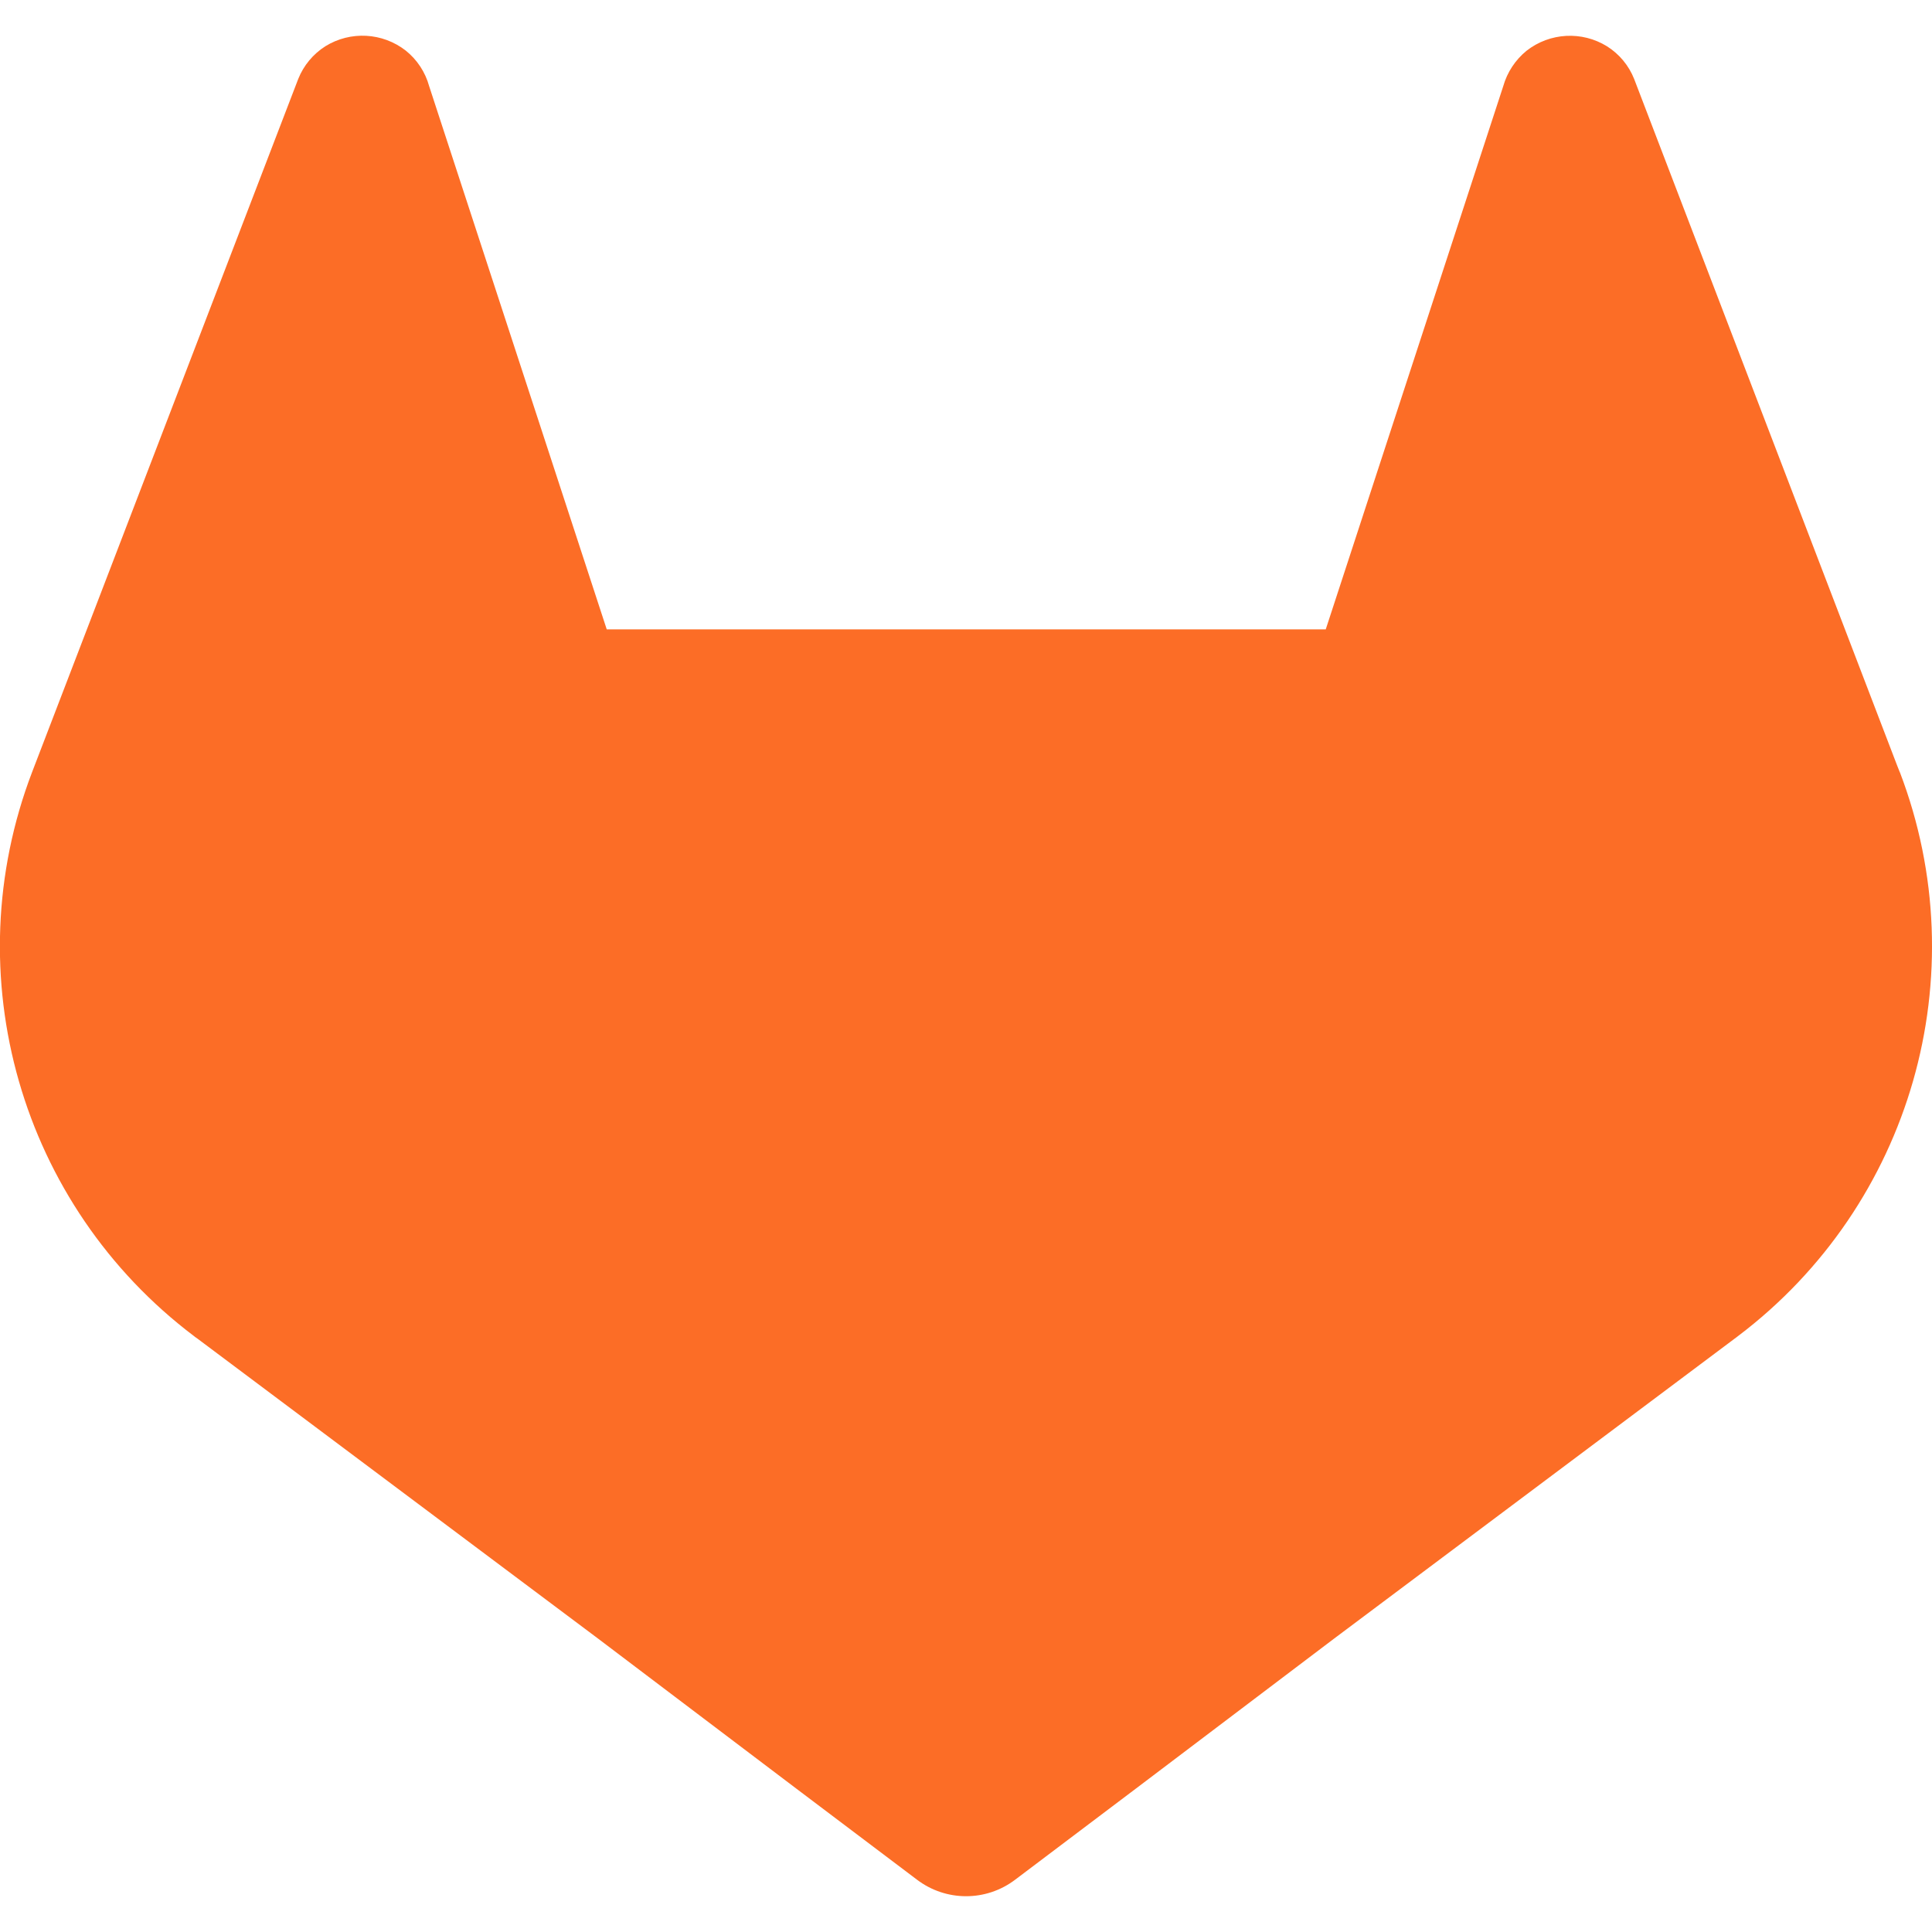
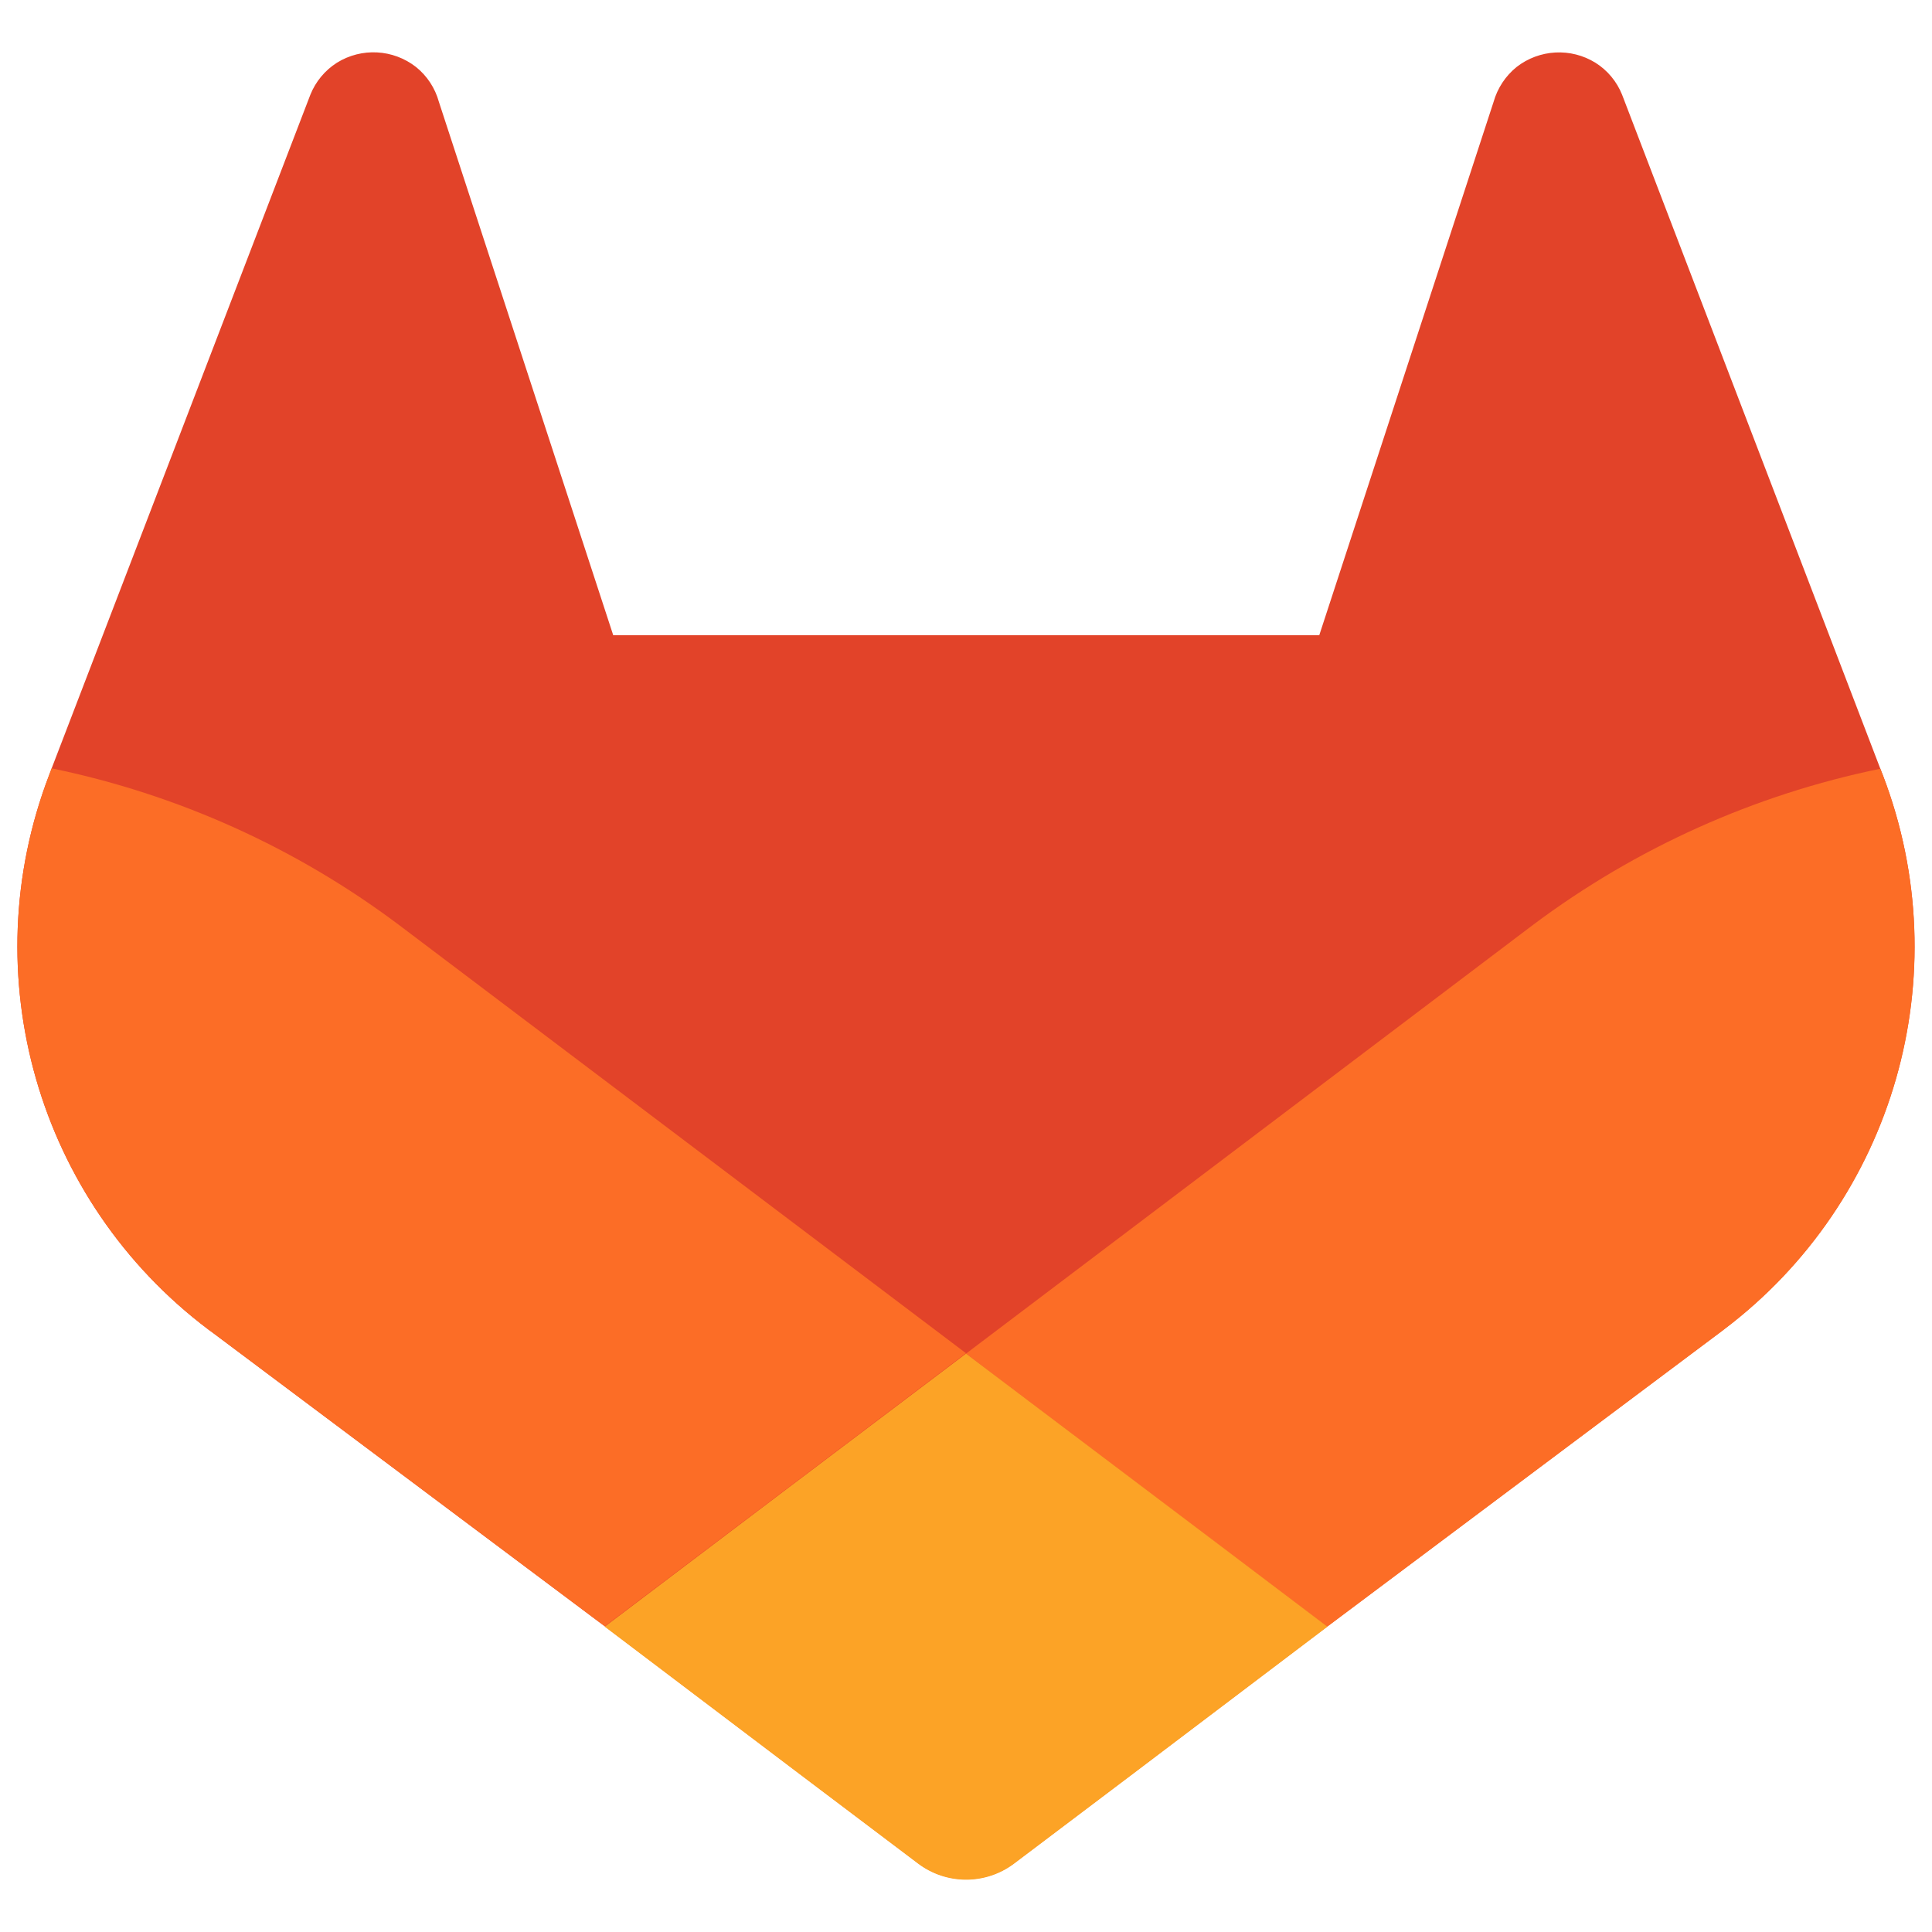
- <svg xmlns="http://www.w3.org/2000/svg" viewBox="0 0 24 24">
-   <path fill="#FC6D26" d="m23.6 9.593-.034-.086L20.3.981a.851.851 0 0 0-.336-.405.875.875 0 0 0-1.0.054.875.875 0 0 0-.29.44l-2.205 6.748H7.537l-2.206-6.748a.857.857 0 0 0-.29-.441.875.875 0 0 0-1-.054.859.859 0 0 0-.336.405L.433 9.502l-.033.086a6.066 6.066 0 0 0 2.012 7.011l.011.009.03.021 4.976 3.726 2.462 1.863 1.5 1.132a1.008 1.008 0 0 0 1.22 0l1.5-1.132 2.462-1.863 5.006-3.749.013-.01a6.068 6.068 0 0 0 2.009-7.003z" />
+ <svg xmlns="http://www.w3.org/2000/svg" viewBox="0 0 128 128" xml:space="preserve">
+   <path fill="#E24329" d="m124.755 51.382-.177-.452L107.47 6.282a4.459 4.459 0 0 0-1.761-2.121 4.581 4.581 0 0 0-5.236.281 4.578 4.578 0 0 0-1.518 2.304L87.404 42.088H40.629L29.077 6.746a4.492 4.492 0 0 0-1.518-2.31 4.581 4.581 0 0 0-5.236-.281 4.502 4.502 0 0 0-1.761 2.121L3.422 50.904l-.17.452c-5.059 13.219-.763 28.192 10.537 36.716l.059.046.157.111 26.061 19.516 12.893 9.758 7.854 5.93a5.283 5.283 0 0 0 6.388 0l7.854-5.93 12.893-9.758 26.218-19.634.065-.052c11.273-8.526 15.562-23.472 10.524-36.677z" />
+   <path fill="#FC6D26" d="m124.755 51.382-.177-.452a57.79 57.79 0 0 0-23.005 10.341L64 89.682c12.795 9.68 23.934 18.09 23.934 18.09l26.218-19.634.065-.052c11.291-8.527 15.586-23.488 10.538-36.704z" />
+   <path fill="#FCA326" d="m40.066 107.771 12.893 9.758 7.854 5.93a5.283 5.283 0 0 0 6.388 0l7.854-5.93 12.893-9.758s-11.152-8.436-23.947-18.09a18379.202 18379.202 0 0 0-23.935 18.09z" />
+   <path fill="#FC6D26" d="M26.42 61.271A57.73 57.73 0 0 0 3.422 50.904l-.17.452c-5.059 13.219-.763 28.192 10.537 36.716l.059.046.157.111 26.061 19.516L64 89.655 26.42 61.271z" />
</svg>
